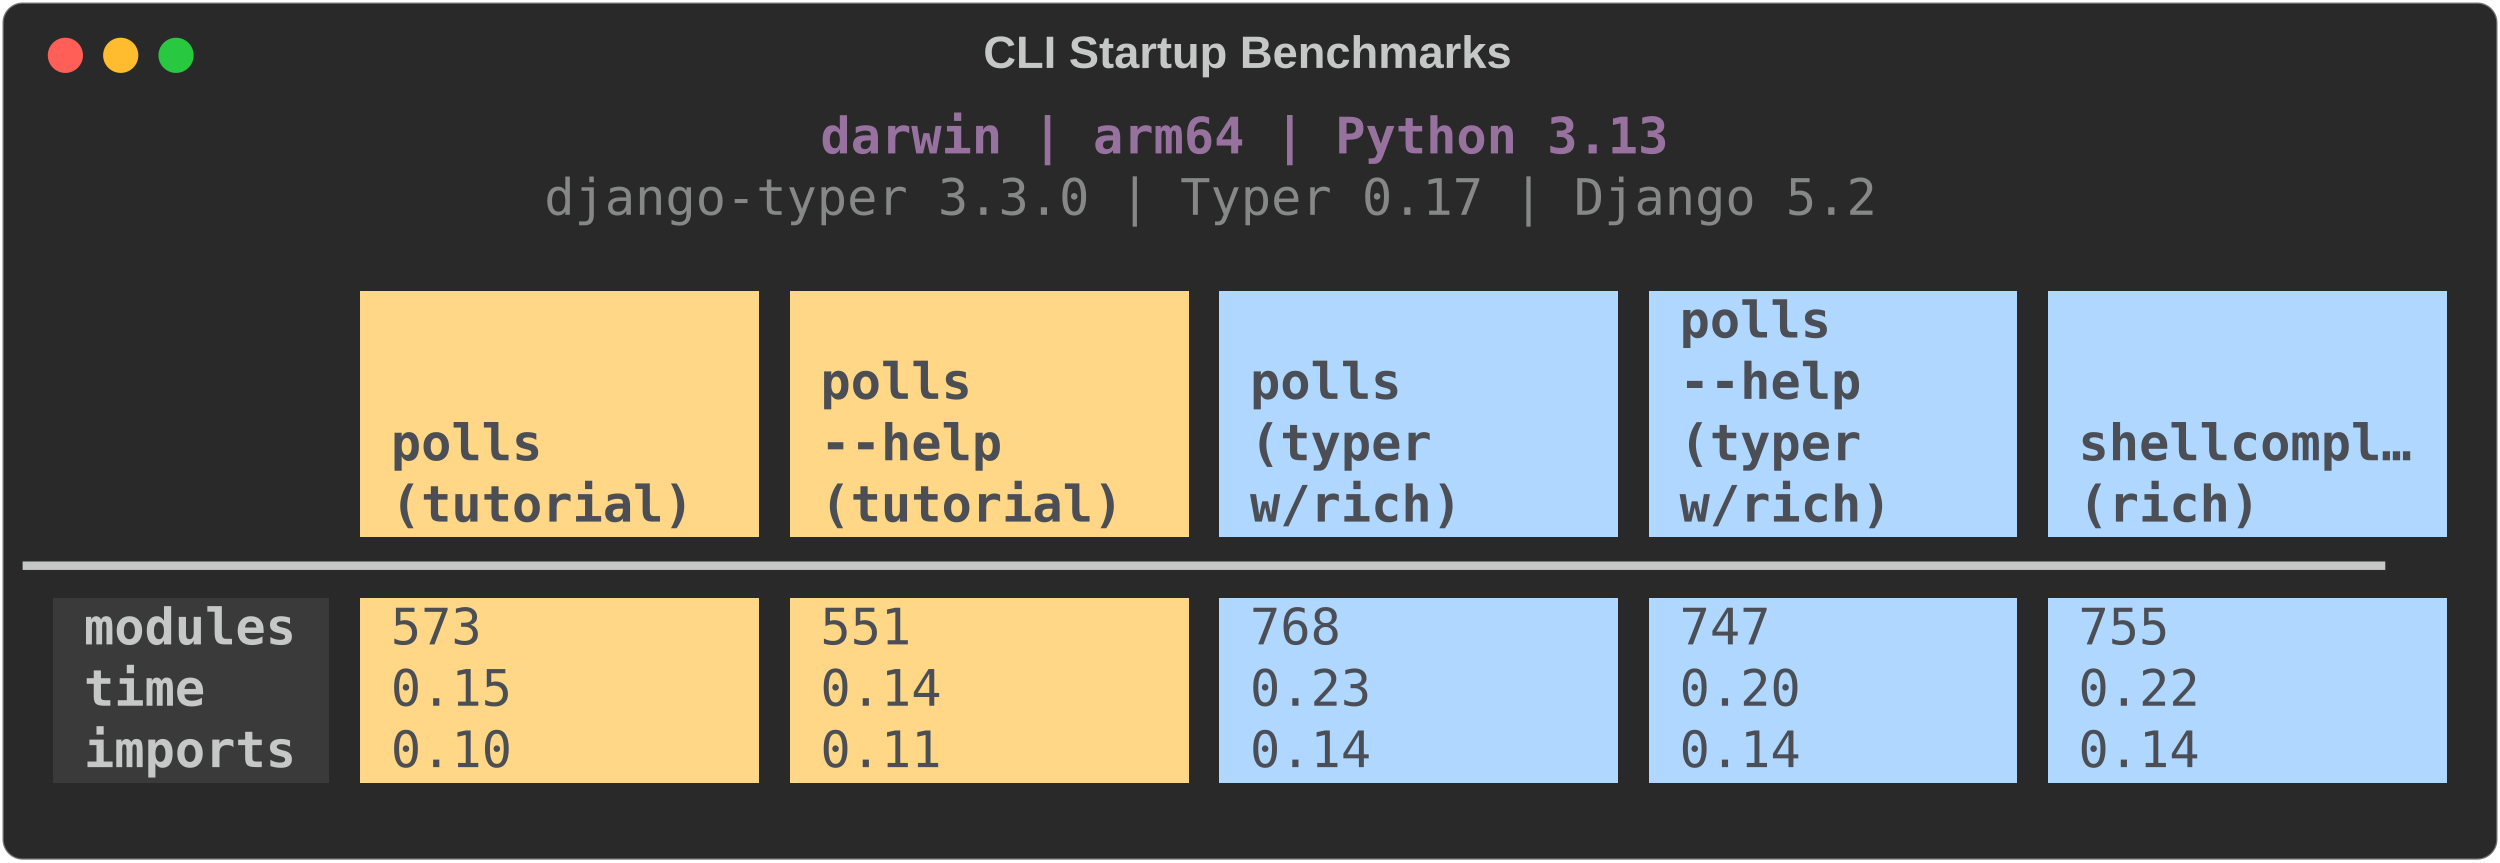
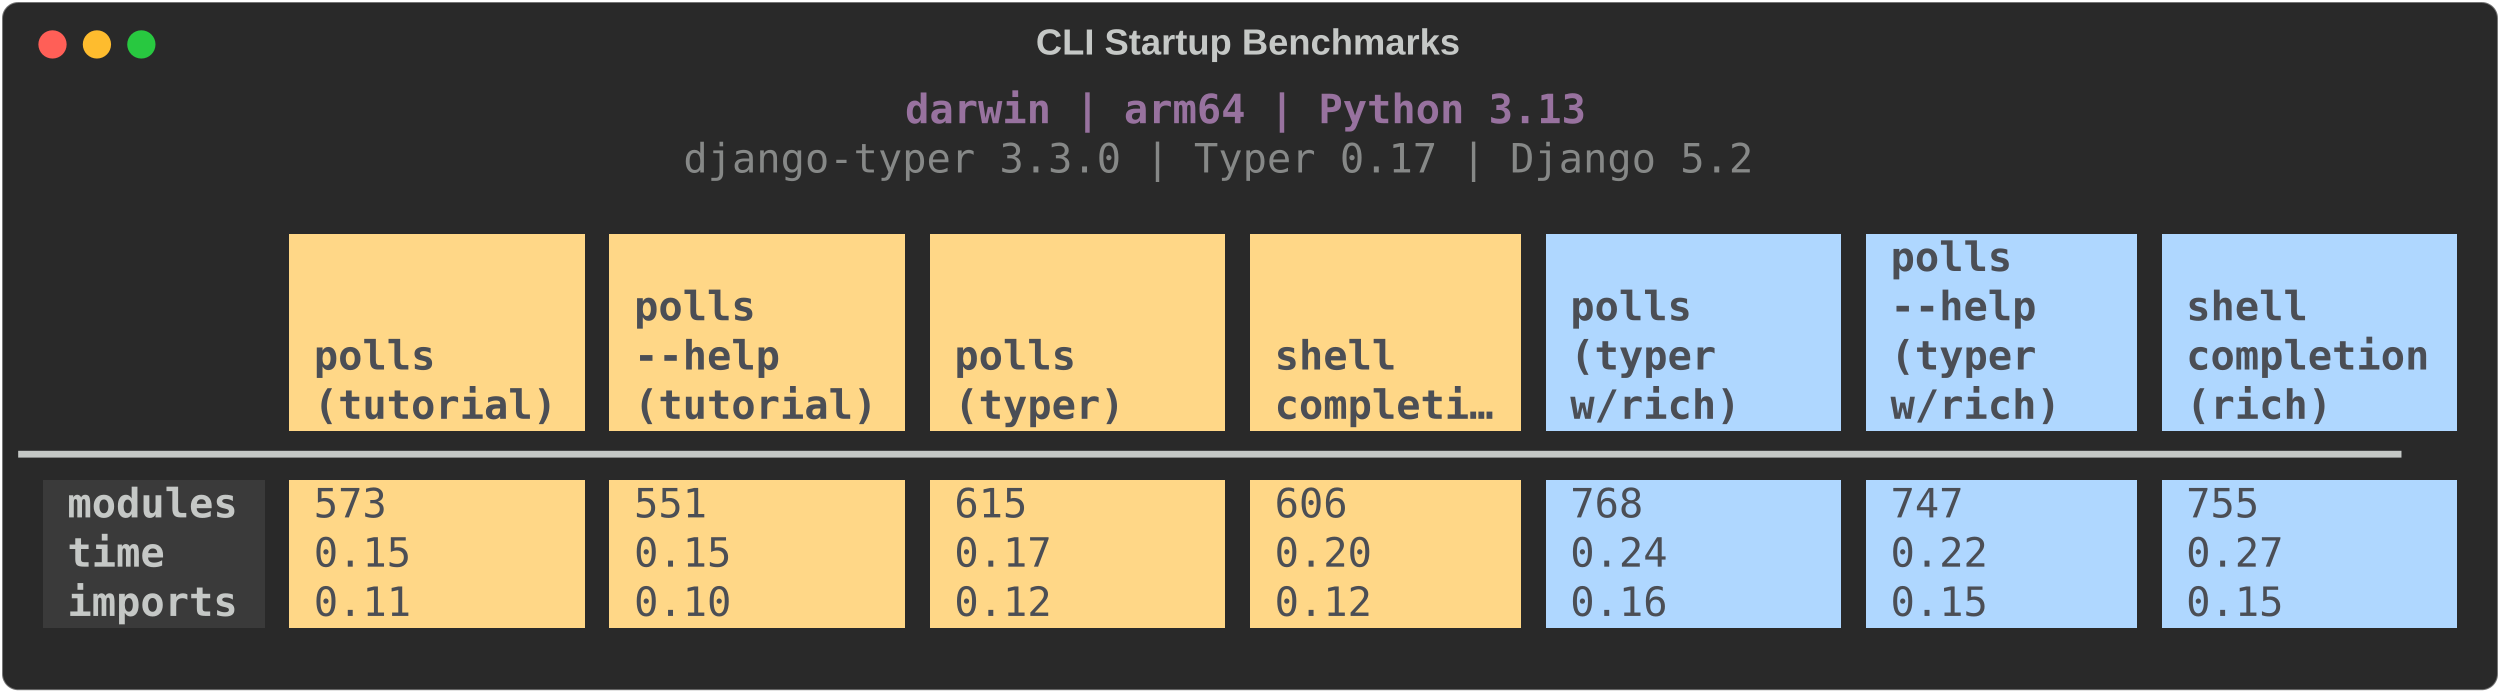
- <svg xmlns="http://www.w3.org/2000/svg" class="rich-terminal" viewBox="0 0 994 342.8">
+ <svg xmlns="http://www.w3.org/2000/svg" class="rich-terminal" viewBox="0 0 1238 342.8">
  <style>

    @font-face {
        font-family: "Fira Code";
        src: local("FiraCode-Regular"),
                url("https://cdnjs.cloudflare.com/ajax/libs/firacode/6.2.0/woff2/FiraCode-Regular.woff2") format("woff2"),
                url("https://cdnjs.cloudflare.com/ajax/libs/firacode/6.2.0/woff/FiraCode-Regular.woff") format("woff");
        font-style: normal;
        font-weight: 400;
    }
    @font-face {
        font-family: "Fira Code";
        src: local("FiraCode-Bold"),
                url("https://cdnjs.cloudflare.com/ajax/libs/firacode/6.2.0/woff2/FiraCode-Bold.woff2") format("woff2"),
                url("https://cdnjs.cloudflare.com/ajax/libs/firacode/6.2.0/woff/FiraCode-Bold.woff") format("woff");
        font-style: bold;
        font-weight: 700;
    }

-     .terminal-2237134420-matrix {
+     .terminal-930564404-matrix {
        font-family: Fira Code, monospace;
        font-size: 20px;
        line-height: 24.4px;
        font-variant-east-asian: full-width;
    }

-     .terminal-2237134420-title {
+     .terminal-930564404-title {
        font-size: 18px;
        font-weight: bold;
        font-family: arial;
    }

-     .terminal-2237134420-r1 { fill: #c5c8c6 }
- .terminal-2237134420-r2 { fill: #98729f;font-weight: bold }
- .terminal-2237134420-r3 { fill: #868887 }
- .terminal-2237134420-r4 { fill: #c5c8c6;font-weight: bold }
- .terminal-2237134420-r5 { fill: #4b4e55;font-weight: bold }
- .terminal-2237134420-r6 { fill: #4b4e55 }
+     .terminal-930564404-r1 { fill: #c5c8c6 }
+ .terminal-930564404-r2 { fill: #98729f;font-weight: bold }
+ .terminal-930564404-r3 { fill: #868887 }
+ .terminal-930564404-r4 { fill: #c5c8c6;font-weight: bold }
+ .terminal-930564404-r5 { fill: #4b4e55;font-weight: bold }
+ .terminal-930564404-r6 { fill: #4b4e55 }
    </style>
  <defs>
-     <clipPath id="terminal-2237134420-clip-terminal">
-       <rect x="0" y="0" width="975.0" height="291.8" />
-     </clipPath>
-     <clipPath id="terminal-2237134420-line-0">
-       <rect x="0" y="1.5" width="976" height="24.65" />
-     </clipPath>
-     <clipPath id="terminal-2237134420-line-1">
-       <rect x="0" y="25.9" width="976" height="24.65" />
-     </clipPath>
-     <clipPath id="terminal-2237134420-line-2">
-       <rect x="0" y="50.3" width="976" height="24.65" />
-     </clipPath>
-     <clipPath id="terminal-2237134420-line-3">
-       <rect x="0" y="74.7" width="976" height="24.65" />
-     </clipPath>
-     <clipPath id="terminal-2237134420-line-4">
-       <rect x="0" y="99.1" width="976" height="24.65" />
-     </clipPath>
-     <clipPath id="terminal-2237134420-line-5">
-       <rect x="0" y="123.5" width="976" height="24.65" />
-     </clipPath>
-     <clipPath id="terminal-2237134420-line-6">
-       <rect x="0" y="147.9" width="976" height="24.65" />
-     </clipPath>
-     <clipPath id="terminal-2237134420-line-7">
-       <rect x="0" y="172.3" width="976" height="24.65" />
-     </clipPath>
-     <clipPath id="terminal-2237134420-line-8">
-       <rect x="0" y="196.7" width="976" height="24.65" />
-     </clipPath>
-     <clipPath id="terminal-2237134420-line-9">
-       <rect x="0" y="221.1" width="976" height="24.65" />
-     </clipPath>
-     <clipPath id="terminal-2237134420-line-10">
-       <rect x="0" y="245.5" width="976" height="24.65" />
+     <clipPath id="terminal-930564404-clip-terminal">
+       <rect x="0" y="0" width="1219.0" height="291.8" />
+     </clipPath>
+     <clipPath id="terminal-930564404-line-0">
+       <rect x="0" y="1.5" width="1220" height="24.65" />
+     </clipPath>
+     <clipPath id="terminal-930564404-line-1">
+       <rect x="0" y="25.9" width="1220" height="24.65" />
+     </clipPath>
+     <clipPath id="terminal-930564404-line-2">
+       <rect x="0" y="50.3" width="1220" height="24.65" />
+     </clipPath>
+     <clipPath id="terminal-930564404-line-3">
+       <rect x="0" y="74.7" width="1220" height="24.65" />
+     </clipPath>
+     <clipPath id="terminal-930564404-line-4">
+       <rect x="0" y="99.1" width="1220" height="24.65" />
+     </clipPath>
+     <clipPath id="terminal-930564404-line-5">
+       <rect x="0" y="123.5" width="1220" height="24.65" />
+     </clipPath>
+     <clipPath id="terminal-930564404-line-6">
+       <rect x="0" y="147.9" width="1220" height="24.65" />
+     </clipPath>
+     <clipPath id="terminal-930564404-line-7">
+       <rect x="0" y="172.3" width="1220" height="24.65" />
+     </clipPath>
+     <clipPath id="terminal-930564404-line-8">
+       <rect x="0" y="196.7" width="1220" height="24.65" />
+     </clipPath>
+     <clipPath id="terminal-930564404-line-9">
+       <rect x="0" y="221.1" width="1220" height="24.65" />
+     </clipPath>
+     <clipPath id="terminal-930564404-line-10">
+       <rect x="0" y="245.5" width="1220" height="24.65" />
    </clipPath>
  </defs>
-   <rect fill="#292929" stroke="rgba(255,255,255,0.35)" stroke-width="1" x="1" y="1" width="992" height="340.8" rx="8" />
-   <text class="terminal-2237134420-title" fill="#c5c8c6" text-anchor="middle" x="496" y="27">CLI Startup Benchmarks</text>
+   <rect fill="#292929" stroke="rgba(255,255,255,0.35)" stroke-width="1" x="1" y="1" width="1236" height="340.8" rx="8" />
+   <text class="terminal-930564404-title" fill="#c5c8c6" text-anchor="middle" x="618" y="27">CLI Startup Benchmarks</text>
  <g transform="translate(26,22)">
    <circle cx="0" cy="0" r="7" fill="#ff5f57" />
    <circle cx="22" cy="0" r="7" fill="#febc2e" />
    <circle cx="44" cy="0" r="7" fill="#28c840" />
  </g>
-   <g transform="translate(9, 41)" clip-path="url(#terminal-2237134420-clip-terminal)">
-     <rect fill="#ffd787" x="134.2" y="74.7" width="158.6" height="24.65" shape-rendering="crispEdges" />
-     <rect fill="#ffd787" x="305" y="74.7" width="158.6" height="24.65" shape-rendering="crispEdges" />
-     <rect fill="#afd7ff" x="475.8" y="74.7" width="158.6" height="24.65" shape-rendering="crispEdges" />
-     <rect fill="#afd7ff" x="646.6" y="74.7" width="12.2" height="24.65" shape-rendering="crispEdges" />
-     <rect fill="#afd7ff" x="658.8" y="74.7" width="122" height="24.65" shape-rendering="crispEdges" />
-     <rect fill="#afd7ff" x="780.8" y="74.7" width="12.2" height="24.65" shape-rendering="crispEdges" />
-     <rect fill="#afd7ff" x="805.2" y="74.7" width="158.6" height="24.65" shape-rendering="crispEdges" />
-     <rect fill="#ffd787" x="134.2" y="99.1" width="158.6" height="24.65" shape-rendering="crispEdges" />
-     <rect fill="#ffd787" x="305" y="99.1" width="12.2" height="24.65" shape-rendering="crispEdges" />
-     <rect fill="#ffd787" x="317.2" y="99.1" width="134.2" height="24.65" shape-rendering="crispEdges" />
-     <rect fill="#ffd787" x="451.4" y="99.1" width="12.2" height="24.65" shape-rendering="crispEdges" />
-     <rect fill="#afd7ff" x="475.8" y="99.1" width="12.2" height="24.65" shape-rendering="crispEdges" />
-     <rect fill="#afd7ff" x="488" y="99.1" width="134.2" height="24.65" shape-rendering="crispEdges" />
-     <rect fill="#afd7ff" x="622.2" y="99.1" width="12.2" height="24.65" shape-rendering="crispEdges" />
-     <rect fill="#afd7ff" x="646.6" y="99.1" width="12.2" height="24.65" shape-rendering="crispEdges" />
-     <rect fill="#afd7ff" x="658.8" y="99.1" width="122" height="24.65" shape-rendering="crispEdges" />
-     <rect fill="#afd7ff" x="780.8" y="99.1" width="12.2" height="24.65" shape-rendering="crispEdges" />
-     <rect fill="#afd7ff" x="805.2" y="99.1" width="158.6" height="24.65" shape-rendering="crispEdges" />
+   <g transform="translate(9, 41)" clip-path="url(#terminal-930564404-clip-terminal)">
+     <rect fill="#ffd787" x="134.2" y="74.7" width="146.4" height="24.65" shape-rendering="crispEdges" />
+     <rect fill="#ffd787" x="292.8" y="74.7" width="146.4" height="24.65" shape-rendering="crispEdges" />
+     <rect fill="#ffd787" x="451.4" y="74.7" width="146.4" height="24.65" shape-rendering="crispEdges" />
+     <rect fill="#ffd787" x="610" y="74.7" width="134.2" height="24.65" shape-rendering="crispEdges" />
+     <rect fill="#afd7ff" x="756.4" y="74.7" width="146.4" height="24.65" shape-rendering="crispEdges" />
+     <rect fill="#afd7ff" x="915" y="74.7" width="12.2" height="24.65" shape-rendering="crispEdges" />
+     <rect fill="#afd7ff" x="927.2" y="74.7" width="109.8" height="24.65" shape-rendering="crispEdges" />
+     <rect fill="#afd7ff" x="1037" y="74.7" width="12.2" height="24.65" shape-rendering="crispEdges" />
+     <rect fill="#afd7ff" x="1061.4" y="74.7" width="146.4" height="24.65" shape-rendering="crispEdges" />
+     <rect fill="#ffd787" x="134.2" y="99.1" width="146.4" height="24.65" shape-rendering="crispEdges" />
+     <rect fill="#ffd787" x="292.8" y="99.1" width="12.2" height="24.65" shape-rendering="crispEdges" />
+     <rect fill="#ffd787" x="305" y="99.1" width="122" height="24.65" shape-rendering="crispEdges" />
+     <rect fill="#ffd787" x="427" y="99.1" width="12.2" height="24.65" shape-rendering="crispEdges" />
+     <rect fill="#ffd787" x="451.4" y="99.1" width="146.4" height="24.65" shape-rendering="crispEdges" />
+     <rect fill="#ffd787" x="610" y="99.1" width="134.2" height="24.65" shape-rendering="crispEdges" />
+     <rect fill="#afd7ff" x="756.4" y="99.1" width="12.2" height="24.65" shape-rendering="crispEdges" />
+     <rect fill="#afd7ff" x="768.6" y="99.1" width="122" height="24.65" shape-rendering="crispEdges" />
+     <rect fill="#afd7ff" x="890.6" y="99.1" width="12.2" height="24.65" shape-rendering="crispEdges" />
+     <rect fill="#afd7ff" x="915" y="99.1" width="12.2" height="24.65" shape-rendering="crispEdges" />
+     <rect fill="#afd7ff" x="927.2" y="99.1" width="109.8" height="24.65" shape-rendering="crispEdges" />
+     <rect fill="#afd7ff" x="1037" y="99.1" width="12.2" height="24.65" shape-rendering="crispEdges" />
+     <rect fill="#afd7ff" x="1061.4" y="99.1" width="12.2" height="24.65" shape-rendering="crispEdges" />
+     <rect fill="#afd7ff" x="1073.6" y="99.1" width="122" height="24.65" shape-rendering="crispEdges" />
+     <rect fill="#afd7ff" x="1195.6" y="99.1" width="12.2" height="24.65" shape-rendering="crispEdges" />
    <rect fill="#ffd787" x="134.2" y="123.5" width="12.2" height="24.65" shape-rendering="crispEdges" />
-     <rect fill="#ffd787" x="146.4" y="123.5" width="134.2" height="24.65" shape-rendering="crispEdges" />
-     <rect fill="#ffd787" x="280.6" y="123.5" width="12.2" height="24.65" shape-rendering="crispEdges" />
-     <rect fill="#ffd787" x="305" y="123.5" width="12.2" height="24.65" shape-rendering="crispEdges" />
-     <rect fill="#ffd787" x="317.2" y="123.5" width="134.2" height="24.65" shape-rendering="crispEdges" />
+     <rect fill="#ffd787" x="146.4" y="123.5" width="122" height="24.65" shape-rendering="crispEdges" />
+     <rect fill="#ffd787" x="268.4" y="123.5" width="12.2" height="24.65" shape-rendering="crispEdges" />
+     <rect fill="#ffd787" x="292.8" y="123.5" width="12.2" height="24.65" shape-rendering="crispEdges" />
+     <rect fill="#ffd787" x="305" y="123.5" width="122" height="24.65" shape-rendering="crispEdges" />
+     <rect fill="#ffd787" x="427" y="123.5" width="12.2" height="24.65" shape-rendering="crispEdges" />
    <rect fill="#ffd787" x="451.4" y="123.5" width="12.2" height="24.65" shape-rendering="crispEdges" />
-     <rect fill="#afd7ff" x="475.8" y="123.5" width="12.2" height="24.65" shape-rendering="crispEdges" />
-     <rect fill="#afd7ff" x="488" y="123.5" width="134.2" height="24.65" shape-rendering="crispEdges" />
-     <rect fill="#afd7ff" x="622.2" y="123.5" width="12.2" height="24.65" shape-rendering="crispEdges" />
-     <rect fill="#afd7ff" x="646.6" y="123.5" width="12.2" height="24.65" shape-rendering="crispEdges" />
-     <rect fill="#afd7ff" x="658.8" y="123.5" width="122" height="24.65" shape-rendering="crispEdges" />
-     <rect fill="#afd7ff" x="780.8" y="123.5" width="12.2" height="24.65" shape-rendering="crispEdges" />
-     <rect fill="#afd7ff" x="805.2" y="123.5" width="12.2" height="24.65" shape-rendering="crispEdges" />
-     <rect fill="#afd7ff" x="817.4" y="123.5" width="134.2" height="24.65" shape-rendering="crispEdges" />
-     <rect fill="#afd7ff" x="951.6" y="123.5" width="12.2" height="24.65" shape-rendering="crispEdges" />
+     <rect fill="#ffd787" x="463.6" y="123.5" width="122" height="24.65" shape-rendering="crispEdges" />
+     <rect fill="#ffd787" x="585.6" y="123.5" width="12.2" height="24.65" shape-rendering="crispEdges" />
+     <rect fill="#ffd787" x="610" y="123.5" width="12.2" height="24.65" shape-rendering="crispEdges" />
+     <rect fill="#ffd787" x="622.2" y="123.5" width="109.8" height="24.65" shape-rendering="crispEdges" />
+     <rect fill="#ffd787" x="732" y="123.5" width="12.2" height="24.65" shape-rendering="crispEdges" />
+     <rect fill="#afd7ff" x="756.4" y="123.5" width="12.2" height="24.65" shape-rendering="crispEdges" />
+     <rect fill="#afd7ff" x="768.6" y="123.5" width="122" height="24.65" shape-rendering="crispEdges" />
+     <rect fill="#afd7ff" x="890.6" y="123.5" width="12.2" height="24.65" shape-rendering="crispEdges" />
+     <rect fill="#afd7ff" x="915" y="123.5" width="12.2" height="24.65" shape-rendering="crispEdges" />
+     <rect fill="#afd7ff" x="927.2" y="123.5" width="109.8" height="24.65" shape-rendering="crispEdges" />
+     <rect fill="#afd7ff" x="1037" y="123.5" width="12.2" height="24.65" shape-rendering="crispEdges" />
+     <rect fill="#afd7ff" x="1061.4" y="123.5" width="12.2" height="24.65" shape-rendering="crispEdges" />
+     <rect fill="#afd7ff" x="1073.6" y="123.5" width="122" height="24.65" shape-rendering="crispEdges" />
+     <rect fill="#afd7ff" x="1195.6" y="123.5" width="12.2" height="24.65" shape-rendering="crispEdges" />
    <rect fill="#ffd787" x="134.2" y="147.9" width="12.2" height="24.65" shape-rendering="crispEdges" />
-     <rect fill="#ffd787" x="146.4" y="147.9" width="134.2" height="24.65" shape-rendering="crispEdges" />
-     <rect fill="#ffd787" x="280.6" y="147.9" width="12.2" height="24.65" shape-rendering="crispEdges" />
-     <rect fill="#ffd787" x="305" y="147.9" width="12.2" height="24.65" shape-rendering="crispEdges" />
-     <rect fill="#ffd787" x="317.2" y="147.9" width="134.2" height="24.65" shape-rendering="crispEdges" />
+     <rect fill="#ffd787" x="146.4" y="147.9" width="122" height="24.65" shape-rendering="crispEdges" />
+     <rect fill="#ffd787" x="268.4" y="147.9" width="12.2" height="24.65" shape-rendering="crispEdges" />
+     <rect fill="#ffd787" x="292.8" y="147.9" width="12.2" height="24.65" shape-rendering="crispEdges" />
+     <rect fill="#ffd787" x="305" y="147.9" width="122" height="24.65" shape-rendering="crispEdges" />
+     <rect fill="#ffd787" x="427" y="147.9" width="12.2" height="24.65" shape-rendering="crispEdges" />
    <rect fill="#ffd787" x="451.4" y="147.9" width="12.2" height="24.65" shape-rendering="crispEdges" />
-     <rect fill="#afd7ff" x="475.8" y="147.9" width="12.2" height="24.65" shape-rendering="crispEdges" />
-     <rect fill="#afd7ff" x="488" y="147.9" width="134.2" height="24.65" shape-rendering="crispEdges" />
-     <rect fill="#afd7ff" x="622.2" y="147.9" width="12.2" height="24.65" shape-rendering="crispEdges" />
-     <rect fill="#afd7ff" x="646.6" y="147.9" width="12.2" height="24.65" shape-rendering="crispEdges" />
-     <rect fill="#afd7ff" x="658.8" y="147.9" width="122" height="24.65" shape-rendering="crispEdges" />
-     <rect fill="#afd7ff" x="780.8" y="147.9" width="12.2" height="24.65" shape-rendering="crispEdges" />
-     <rect fill="#afd7ff" x="805.2" y="147.9" width="12.2" height="24.65" shape-rendering="crispEdges" />
-     <rect fill="#afd7ff" x="817.4" y="147.9" width="134.2" height="24.65" shape-rendering="crispEdges" />
-     <rect fill="#afd7ff" x="951.6" y="147.9" width="12.2" height="24.65" shape-rendering="crispEdges" />
+     <rect fill="#ffd787" x="463.6" y="147.9" width="122" height="24.65" shape-rendering="crispEdges" />
+     <rect fill="#ffd787" x="585.6" y="147.9" width="12.2" height="24.65" shape-rendering="crispEdges" />
+     <rect fill="#ffd787" x="610" y="147.9" width="12.2" height="24.65" shape-rendering="crispEdges" />
+     <rect fill="#ffd787" x="622.2" y="147.9" width="109.8" height="24.65" shape-rendering="crispEdges" />
+     <rect fill="#ffd787" x="732" y="147.9" width="12.2" height="24.65" shape-rendering="crispEdges" />
+     <rect fill="#afd7ff" x="756.4" y="147.9" width="12.2" height="24.65" shape-rendering="crispEdges" />
+     <rect fill="#afd7ff" x="768.6" y="147.9" width="122" height="24.65" shape-rendering="crispEdges" />
+     <rect fill="#afd7ff" x="890.6" y="147.9" width="12.2" height="24.65" shape-rendering="crispEdges" />
+     <rect fill="#afd7ff" x="915" y="147.9" width="12.2" height="24.65" shape-rendering="crispEdges" />
+     <rect fill="#afd7ff" x="927.2" y="147.9" width="109.8" height="24.65" shape-rendering="crispEdges" />
+     <rect fill="#afd7ff" x="1037" y="147.9" width="12.2" height="24.65" shape-rendering="crispEdges" />
+     <rect fill="#afd7ff" x="1061.4" y="147.9" width="12.2" height="24.65" shape-rendering="crispEdges" />
+     <rect fill="#afd7ff" x="1073.6" y="147.9" width="122" height="24.65" shape-rendering="crispEdges" />
+     <rect fill="#afd7ff" x="1195.6" y="147.9" width="12.2" height="24.65" shape-rendering="crispEdges" />
    <rect fill="#3a3a3a" x="12.2" y="196.7" width="12.2" height="24.65" shape-rendering="crispEdges" />
    <rect fill="#3a3a3a" x="24.4" y="196.7" width="85.4" height="24.65" shape-rendering="crispEdges" />
    <rect fill="#3a3a3a" x="109.8" y="196.7" width="12.2" height="24.65" shape-rendering="crispEdges" />
    <rect fill="#ffd787" x="134.2" y="196.7" width="12.2" height="24.65" shape-rendering="crispEdges" />
-     <rect fill="#ffd787" x="146.4" y="196.7" width="134.2" height="24.65" shape-rendering="crispEdges" />
-     <rect fill="#ffd787" x="280.6" y="196.7" width="12.2" height="24.65" shape-rendering="crispEdges" />
-     <rect fill="#ffd787" x="305" y="196.7" width="12.2" height="24.65" shape-rendering="crispEdges" />
-     <rect fill="#ffd787" x="317.2" y="196.7" width="134.2" height="24.65" shape-rendering="crispEdges" />
+     <rect fill="#ffd787" x="146.4" y="196.7" width="122" height="24.65" shape-rendering="crispEdges" />
+     <rect fill="#ffd787" x="268.4" y="196.7" width="12.2" height="24.65" shape-rendering="crispEdges" />
+     <rect fill="#ffd787" x="292.8" y="196.7" width="12.2" height="24.65" shape-rendering="crispEdges" />
+     <rect fill="#ffd787" x="305" y="196.7" width="122" height="24.65" shape-rendering="crispEdges" />
+     <rect fill="#ffd787" x="427" y="196.7" width="12.2" height="24.65" shape-rendering="crispEdges" />
    <rect fill="#ffd787" x="451.4" y="196.7" width="12.2" height="24.65" shape-rendering="crispEdges" />
-     <rect fill="#afd7ff" x="475.8" y="196.7" width="12.2" height="24.65" shape-rendering="crispEdges" />
-     <rect fill="#afd7ff" x="488" y="196.7" width="134.2" height="24.65" shape-rendering="crispEdges" />
-     <rect fill="#afd7ff" x="622.2" y="196.7" width="12.2" height="24.65" shape-rendering="crispEdges" />
-     <rect fill="#afd7ff" x="646.6" y="196.7" width="12.2" height="24.65" shape-rendering="crispEdges" />
-     <rect fill="#afd7ff" x="658.8" y="196.7" width="122" height="24.65" shape-rendering="crispEdges" />
-     <rect fill="#afd7ff" x="780.8" y="196.7" width="12.2" height="24.65" shape-rendering="crispEdges" />
-     <rect fill="#afd7ff" x="805.2" y="196.7" width="12.2" height="24.65" shape-rendering="crispEdges" />
-     <rect fill="#afd7ff" x="817.4" y="196.7" width="134.2" height="24.65" shape-rendering="crispEdges" />
-     <rect fill="#afd7ff" x="951.6" y="196.7" width="12.2" height="24.65" shape-rendering="crispEdges" />
+     <rect fill="#ffd787" x="463.6" y="196.7" width="122" height="24.65" shape-rendering="crispEdges" />
+     <rect fill="#ffd787" x="585.6" y="196.7" width="12.2" height="24.65" shape-rendering="crispEdges" />
+     <rect fill="#ffd787" x="610" y="196.7" width="12.2" height="24.65" shape-rendering="crispEdges" />
+     <rect fill="#ffd787" x="622.2" y="196.7" width="109.8" height="24.65" shape-rendering="crispEdges" />
+     <rect fill="#ffd787" x="732" y="196.7" width="12.2" height="24.65" shape-rendering="crispEdges" />
+     <rect fill="#afd7ff" x="756.4" y="196.7" width="12.2" height="24.65" shape-rendering="crispEdges" />
+     <rect fill="#afd7ff" x="768.6" y="196.7" width="122" height="24.65" shape-rendering="crispEdges" />
+     <rect fill="#afd7ff" x="890.6" y="196.7" width="12.2" height="24.65" shape-rendering="crispEdges" />
+     <rect fill="#afd7ff" x="915" y="196.7" width="12.2" height="24.65" shape-rendering="crispEdges" />
+     <rect fill="#afd7ff" x="927.2" y="196.7" width="109.8" height="24.65" shape-rendering="crispEdges" />
+     <rect fill="#afd7ff" x="1037" y="196.7" width="12.2" height="24.65" shape-rendering="crispEdges" />
+     <rect fill="#afd7ff" x="1061.4" y="196.7" width="12.2" height="24.65" shape-rendering="crispEdges" />
+     <rect fill="#afd7ff" x="1073.6" y="196.7" width="122" height="24.65" shape-rendering="crispEdges" />
+     <rect fill="#afd7ff" x="1195.6" y="196.7" width="12.2" height="24.65" shape-rendering="crispEdges" />
    <rect fill="#3a3a3a" x="12.2" y="221.1" width="12.2" height="24.65" shape-rendering="crispEdges" />
    <rect fill="#3a3a3a" x="24.4" y="221.1" width="85.4" height="24.65" shape-rendering="crispEdges" />
    <rect fill="#3a3a3a" x="109.8" y="221.1" width="12.2" height="24.65" shape-rendering="crispEdges" />
    <rect fill="#ffd787" x="134.2" y="221.1" width="12.2" height="24.65" shape-rendering="crispEdges" />
-     <rect fill="#ffd787" x="146.4" y="221.1" width="134.2" height="24.65" shape-rendering="crispEdges" />
-     <rect fill="#ffd787" x="280.6" y="221.1" width="12.2" height="24.65" shape-rendering="crispEdges" />
-     <rect fill="#ffd787" x="305" y="221.1" width="12.2" height="24.65" shape-rendering="crispEdges" />
-     <rect fill="#ffd787" x="317.2" y="221.1" width="134.2" height="24.65" shape-rendering="crispEdges" />
+     <rect fill="#ffd787" x="146.4" y="221.1" width="122" height="24.65" shape-rendering="crispEdges" />
+     <rect fill="#ffd787" x="268.4" y="221.1" width="12.2" height="24.65" shape-rendering="crispEdges" />
+     <rect fill="#ffd787" x="292.8" y="221.1" width="12.2" height="24.65" shape-rendering="crispEdges" />
+     <rect fill="#ffd787" x="305" y="221.1" width="122" height="24.65" shape-rendering="crispEdges" />
+     <rect fill="#ffd787" x="427" y="221.1" width="12.2" height="24.65" shape-rendering="crispEdges" />
    <rect fill="#ffd787" x="451.4" y="221.1" width="12.2" height="24.65" shape-rendering="crispEdges" />
-     <rect fill="#afd7ff" x="475.8" y="221.1" width="12.2" height="24.65" shape-rendering="crispEdges" />
-     <rect fill="#afd7ff" x="488" y="221.1" width="134.2" height="24.65" shape-rendering="crispEdges" />
-     <rect fill="#afd7ff" x="622.2" y="221.1" width="12.2" height="24.65" shape-rendering="crispEdges" />
-     <rect fill="#afd7ff" x="646.6" y="221.1" width="12.2" height="24.65" shape-rendering="crispEdges" />
-     <rect fill="#afd7ff" x="658.8" y="221.1" width="122" height="24.65" shape-rendering="crispEdges" />
-     <rect fill="#afd7ff" x="780.8" y="221.1" width="12.2" height="24.65" shape-rendering="crispEdges" />
-     <rect fill="#afd7ff" x="805.2" y="221.1" width="12.2" height="24.65" shape-rendering="crispEdges" />
-     <rect fill="#afd7ff" x="817.4" y="221.1" width="134.2" height="24.65" shape-rendering="crispEdges" />
-     <rect fill="#afd7ff" x="951.6" y="221.1" width="12.2" height="24.65" shape-rendering="crispEdges" />
+     <rect fill="#ffd787" x="463.6" y="221.1" width="122" height="24.65" shape-rendering="crispEdges" />
+     <rect fill="#ffd787" x="585.6" y="221.1" width="12.2" height="24.65" shape-rendering="crispEdges" />
+     <rect fill="#ffd787" x="610" y="221.1" width="12.2" height="24.65" shape-rendering="crispEdges" />
+     <rect fill="#ffd787" x="622.2" y="221.1" width="109.8" height="24.65" shape-rendering="crispEdges" />
+     <rect fill="#ffd787" x="732" y="221.1" width="12.2" height="24.65" shape-rendering="crispEdges" />
+     <rect fill="#afd7ff" x="756.4" y="221.1" width="12.2" height="24.65" shape-rendering="crispEdges" />
+     <rect fill="#afd7ff" x="768.6" y="221.1" width="122" height="24.65" shape-rendering="crispEdges" />
+     <rect fill="#afd7ff" x="890.6" y="221.1" width="12.2" height="24.65" shape-rendering="crispEdges" />
+     <rect fill="#afd7ff" x="915" y="221.1" width="12.2" height="24.65" shape-rendering="crispEdges" />
+     <rect fill="#afd7ff" x="927.2" y="221.1" width="109.8" height="24.65" shape-rendering="crispEdges" />
+     <rect fill="#afd7ff" x="1037" y="221.1" width="12.2" height="24.65" shape-rendering="crispEdges" />
+     <rect fill="#afd7ff" x="1061.4" y="221.1" width="12.2" height="24.65" shape-rendering="crispEdges" />
+     <rect fill="#afd7ff" x="1073.6" y="221.1" width="122" height="24.65" shape-rendering="crispEdges" />
+     <rect fill="#afd7ff" x="1195.6" y="221.1" width="12.2" height="24.65" shape-rendering="crispEdges" />
    <rect fill="#3a3a3a" x="12.2" y="245.5" width="12.2" height="24.65" shape-rendering="crispEdges" />
    <rect fill="#3a3a3a" x="24.4" y="245.5" width="85.4" height="24.65" shape-rendering="crispEdges" />
    <rect fill="#3a3a3a" x="109.8" y="245.5" width="12.2" height="24.65" shape-rendering="crispEdges" />
    <rect fill="#ffd787" x="134.2" y="245.5" width="12.2" height="24.65" shape-rendering="crispEdges" />
-     <rect fill="#ffd787" x="146.4" y="245.5" width="134.2" height="24.65" shape-rendering="crispEdges" />
-     <rect fill="#ffd787" x="280.6" y="245.5" width="12.2" height="24.65" shape-rendering="crispEdges" />
-     <rect fill="#ffd787" x="305" y="245.5" width="12.2" height="24.65" shape-rendering="crispEdges" />
-     <rect fill="#ffd787" x="317.2" y="245.5" width="134.2" height="24.65" shape-rendering="crispEdges" />
+     <rect fill="#ffd787" x="146.4" y="245.5" width="122" height="24.65" shape-rendering="crispEdges" />
+     <rect fill="#ffd787" x="268.4" y="245.5" width="12.2" height="24.65" shape-rendering="crispEdges" />
+     <rect fill="#ffd787" x="292.8" y="245.5" width="12.2" height="24.65" shape-rendering="crispEdges" />
+     <rect fill="#ffd787" x="305" y="245.5" width="122" height="24.65" shape-rendering="crispEdges" />
+     <rect fill="#ffd787" x="427" y="245.5" width="12.2" height="24.65" shape-rendering="crispEdges" />
    <rect fill="#ffd787" x="451.4" y="245.5" width="12.2" height="24.65" shape-rendering="crispEdges" />
-     <rect fill="#afd7ff" x="475.8" y="245.5" width="12.2" height="24.65" shape-rendering="crispEdges" />
-     <rect fill="#afd7ff" x="488" y="245.5" width="134.2" height="24.65" shape-rendering="crispEdges" />
-     <rect fill="#afd7ff" x="622.2" y="245.5" width="12.2" height="24.65" shape-rendering="crispEdges" />
-     <rect fill="#afd7ff" x="646.6" y="245.5" width="12.2" height="24.65" shape-rendering="crispEdges" />
-     <rect fill="#afd7ff" x="658.8" y="245.5" width="122" height="24.65" shape-rendering="crispEdges" />
-     <rect fill="#afd7ff" x="780.8" y="245.5" width="12.2" height="24.65" shape-rendering="crispEdges" />
-     <rect fill="#afd7ff" x="805.2" y="245.5" width="12.2" height="24.65" shape-rendering="crispEdges" />
-     <rect fill="#afd7ff" x="817.4" y="245.5" width="134.2" height="24.65" shape-rendering="crispEdges" />
-     <rect fill="#afd7ff" x="951.6" y="245.5" width="12.2" height="24.65" shape-rendering="crispEdges" />
-     <g class="terminal-2237134420-matrix">
-       <text class="terminal-2237134420-r2" x="317.2" y="20" textLength="341.6" clip-path="url(#terminal-2237134420-line-0)">darwin | arm64 | Python 3.13</text>
-       <text class="terminal-2237134420-r1" x="976" y="20" textLength="12.2" clip-path="url(#terminal-2237134420-line-0)">
- </text>
-       <text class="terminal-2237134420-r3" x="207.4" y="44.4" textLength="536.8" clip-path="url(#terminal-2237134420-line-1)">django-typer 3.3.0 | Typer 0.17 | Django 5.2</text>
-       <text class="terminal-2237134420-r1" x="976" y="44.4" textLength="12.2" clip-path="url(#terminal-2237134420-line-1)">
- </text>
-       <text class="terminal-2237134420-r1" x="976" y="68.8" textLength="12.2" clip-path="url(#terminal-2237134420-line-2)">
- </text>
-       <text class="terminal-2237134420-r5" x="658.8" y="93.2" textLength="122" clip-path="url(#terminal-2237134420-line-3)">  polls   </text>
-       <text class="terminal-2237134420-r1" x="976" y="93.2" textLength="12.2" clip-path="url(#terminal-2237134420-line-3)">
- </text>
-       <text class="terminal-2237134420-r5" x="317.2" y="117.6" textLength="134.2" clip-path="url(#terminal-2237134420-line-4)">   polls   </text>
-       <text class="terminal-2237134420-r5" x="488" y="117.6" textLength="134.2" clip-path="url(#terminal-2237134420-line-4)">   polls   </text>
-       <text class="terminal-2237134420-r5" x="658.8" y="117.6" textLength="122" clip-path="url(#terminal-2237134420-line-4)">  --help  </text>
-       <text class="terminal-2237134420-r1" x="976" y="117.6" textLength="12.2" clip-path="url(#terminal-2237134420-line-4)">
- </text>
-       <text class="terminal-2237134420-r5" x="146.4" y="142" textLength="134.2" clip-path="url(#terminal-2237134420-line-5)">   polls   </text>
-       <text class="terminal-2237134420-r5" x="317.2" y="142" textLength="134.2" clip-path="url(#terminal-2237134420-line-5)">  --help   </text>
-       <text class="terminal-2237134420-r5" x="488" y="142" textLength="134.2" clip-path="url(#terminal-2237134420-line-5)">  (typer   </text>
-       <text class="terminal-2237134420-r5" x="658.8" y="142" textLength="122" clip-path="url(#terminal-2237134420-line-5)">  (typer  </text>
-       <text class="terminal-2237134420-r5" x="817.4" y="142" textLength="134.2" clip-path="url(#terminal-2237134420-line-5)">shellcompl…</text>
-       <text class="terminal-2237134420-r1" x="976" y="142" textLength="12.2" clip-path="url(#terminal-2237134420-line-5)">
- </text>
-       <text class="terminal-2237134420-r5" x="146.4" y="166.4" textLength="134.2" clip-path="url(#terminal-2237134420-line-6)">(tutorial) </text>
-       <text class="terminal-2237134420-r5" x="317.2" y="166.4" textLength="134.2" clip-path="url(#terminal-2237134420-line-6)">(tutorial) </text>
-       <text class="terminal-2237134420-r5" x="488" y="166.4" textLength="134.2" clip-path="url(#terminal-2237134420-line-6)">  w/rich)  </text>
-       <text class="terminal-2237134420-r5" x="658.8" y="166.4" textLength="122" clip-path="url(#terminal-2237134420-line-6)"> w/rich)  </text>
-       <text class="terminal-2237134420-r5" x="817.4" y="166.4" textLength="134.2" clip-path="url(#terminal-2237134420-line-6)">  (rich)   </text>
-       <text class="terminal-2237134420-r1" x="976" y="166.4" textLength="12.2" clip-path="url(#terminal-2237134420-line-6)">
- </text>
-       <text class="terminal-2237134420-r1" x="0" y="190.8" textLength="976" clip-path="url(#terminal-2237134420-line-7)"> ━━━━━━━━━━━━━━━━━━━━━━━━━━━━━━━━━━━━━━━━━━━━━━━━━━━━━━━━━━━━━━━━━━━━━━━━━━━━━━ </text>
-       <text class="terminal-2237134420-r1" x="976" y="190.8" textLength="12.2" clip-path="url(#terminal-2237134420-line-7)">
- </text>
-       <text class="terminal-2237134420-r4" x="24.4" y="215.2" textLength="85.4" clip-path="url(#terminal-2237134420-line-8)">modules</text>
-       <text class="terminal-2237134420-r6" x="146.4" y="215.2" textLength="134.2" clip-path="url(#terminal-2237134420-line-8)">    573    </text>
-       <text class="terminal-2237134420-r6" x="317.2" y="215.2" textLength="134.2" clip-path="url(#terminal-2237134420-line-8)">    551    </text>
-       <text class="terminal-2237134420-r6" x="488" y="215.2" textLength="134.2" clip-path="url(#terminal-2237134420-line-8)">    768    </text>
-       <text class="terminal-2237134420-r6" x="658.8" y="215.2" textLength="122" clip-path="url(#terminal-2237134420-line-8)">   747    </text>
-       <text class="terminal-2237134420-r6" x="817.4" y="215.2" textLength="134.2" clip-path="url(#terminal-2237134420-line-8)">    755    </text>
-       <text class="terminal-2237134420-r1" x="976" y="215.2" textLength="12.2" clip-path="url(#terminal-2237134420-line-8)">
- </text>
-       <text class="terminal-2237134420-r4" x="24.4" y="239.6" textLength="85.4" clip-path="url(#terminal-2237134420-line-9)">time   </text>
-       <text class="terminal-2237134420-r6" x="146.4" y="239.6" textLength="134.2" clip-path="url(#terminal-2237134420-line-9)">   0.15    </text>
-       <text class="terminal-2237134420-r6" x="317.2" y="239.6" textLength="134.2" clip-path="url(#terminal-2237134420-line-9)">   0.14    </text>
-       <text class="terminal-2237134420-r6" x="488" y="239.6" textLength="134.2" clip-path="url(#terminal-2237134420-line-9)">   0.23    </text>
-       <text class="terminal-2237134420-r6" x="658.8" y="239.6" textLength="122" clip-path="url(#terminal-2237134420-line-9)">   0.20   </text>
-       <text class="terminal-2237134420-r6" x="817.4" y="239.6" textLength="134.2" clip-path="url(#terminal-2237134420-line-9)">   0.22    </text>
-       <text class="terminal-2237134420-r1" x="976" y="239.6" textLength="12.2" clip-path="url(#terminal-2237134420-line-9)">
- </text>
-       <text class="terminal-2237134420-r4" x="24.4" y="264" textLength="85.4" clip-path="url(#terminal-2237134420-line-10)">imports</text>
-       <text class="terminal-2237134420-r6" x="146.4" y="264" textLength="134.2" clip-path="url(#terminal-2237134420-line-10)">   0.10    </text>
-       <text class="terminal-2237134420-r6" x="317.2" y="264" textLength="134.2" clip-path="url(#terminal-2237134420-line-10)">   0.11    </text>
-       <text class="terminal-2237134420-r6" x="488" y="264" textLength="134.2" clip-path="url(#terminal-2237134420-line-10)">   0.14    </text>
-       <text class="terminal-2237134420-r6" x="658.8" y="264" textLength="122" clip-path="url(#terminal-2237134420-line-10)">   0.14   </text>
-       <text class="terminal-2237134420-r6" x="817.4" y="264" textLength="134.2" clip-path="url(#terminal-2237134420-line-10)">   0.14    </text>
-       <text class="terminal-2237134420-r1" x="976" y="264" textLength="12.2" clip-path="url(#terminal-2237134420-line-10)">
- </text>
-       <text class="terminal-2237134420-r1" x="976" y="288.4" textLength="12.2" clip-path="url(#terminal-2237134420-line-11)">
+     <rect fill="#ffd787" x="463.6" y="245.5" width="122" height="24.65" shape-rendering="crispEdges" />
+     <rect fill="#ffd787" x="585.6" y="245.5" width="12.2" height="24.65" shape-rendering="crispEdges" />
+     <rect fill="#ffd787" x="610" y="245.5" width="12.2" height="24.65" shape-rendering="crispEdges" />
+     <rect fill="#ffd787" x="622.2" y="245.5" width="109.8" height="24.65" shape-rendering="crispEdges" />
+     <rect fill="#ffd787" x="732" y="245.5" width="12.2" height="24.65" shape-rendering="crispEdges" />
+     <rect fill="#afd7ff" x="756.4" y="245.5" width="12.2" height="24.65" shape-rendering="crispEdges" />
+     <rect fill="#afd7ff" x="768.6" y="245.5" width="122" height="24.65" shape-rendering="crispEdges" />
+     <rect fill="#afd7ff" x="890.6" y="245.5" width="12.2" height="24.65" shape-rendering="crispEdges" />
+     <rect fill="#afd7ff" x="915" y="245.5" width="12.2" height="24.65" shape-rendering="crispEdges" />
+     <rect fill="#afd7ff" x="927.2" y="245.5" width="109.8" height="24.65" shape-rendering="crispEdges" />
+     <rect fill="#afd7ff" x="1037" y="245.5" width="12.2" height="24.65" shape-rendering="crispEdges" />
+     <rect fill="#afd7ff" x="1061.4" y="245.5" width="12.2" height="24.65" shape-rendering="crispEdges" />
+     <rect fill="#afd7ff" x="1073.6" y="245.5" width="122" height="24.65" shape-rendering="crispEdges" />
+     <rect fill="#afd7ff" x="1195.6" y="245.5" width="12.2" height="24.65" shape-rendering="crispEdges" />
+     <g class="terminal-930564404-matrix">
+       <text class="terminal-930564404-r2" x="439.2" y="20" textLength="341.6" clip-path="url(#terminal-930564404-line-0)">darwin | arm64 | Python 3.13</text>
+       <text class="terminal-930564404-r1" x="1220" y="20" textLength="12.2" clip-path="url(#terminal-930564404-line-0)">
+ </text>
+       <text class="terminal-930564404-r3" x="329.4" y="44.4" textLength="536.8" clip-path="url(#terminal-930564404-line-1)">django-typer 3.3.0 | Typer 0.17 | Django 5.2</text>
+       <text class="terminal-930564404-r1" x="1220" y="44.4" textLength="12.2" clip-path="url(#terminal-930564404-line-1)">
+ </text>
+       <text class="terminal-930564404-r1" x="1220" y="68.8" textLength="12.2" clip-path="url(#terminal-930564404-line-2)">
+ </text>
+       <text class="terminal-930564404-r5" x="927.2" y="93.2" textLength="109.8" clip-path="url(#terminal-930564404-line-3)">  polls  </text>
+       <text class="terminal-930564404-r1" x="1220" y="93.2" textLength="12.2" clip-path="url(#terminal-930564404-line-3)">
+ </text>
+       <text class="terminal-930564404-r5" x="305" y="117.6" textLength="122" clip-path="url(#terminal-930564404-line-4)">  polls   </text>
+       <text class="terminal-930564404-r5" x="768.6" y="117.6" textLength="122" clip-path="url(#terminal-930564404-line-4)">  polls   </text>
+       <text class="terminal-930564404-r5" x="927.2" y="117.6" textLength="109.8" clip-path="url(#terminal-930564404-line-4)"> --help  </text>
+       <text class="terminal-930564404-r5" x="1073.6" y="117.6" textLength="122" clip-path="url(#terminal-930564404-line-4)">  shell   </text>
+       <text class="terminal-930564404-r1" x="1220" y="117.6" textLength="12.2" clip-path="url(#terminal-930564404-line-4)">
+ </text>
+       <text class="terminal-930564404-r5" x="146.4" y="142" textLength="122" clip-path="url(#terminal-930564404-line-5)">  polls   </text>
+       <text class="terminal-930564404-r5" x="305" y="142" textLength="122" clip-path="url(#terminal-930564404-line-5)">  --help  </text>
+       <text class="terminal-930564404-r5" x="463.6" y="142" textLength="122" clip-path="url(#terminal-930564404-line-5)">  polls   </text>
+       <text class="terminal-930564404-r5" x="622.2" y="142" textLength="109.8" clip-path="url(#terminal-930564404-line-5)">  shell  </text>
+       <text class="terminal-930564404-r5" x="768.6" y="142" textLength="122" clip-path="url(#terminal-930564404-line-5)">  (typer  </text>
+       <text class="terminal-930564404-r5" x="927.2" y="142" textLength="109.8" clip-path="url(#terminal-930564404-line-5)"> (typer  </text>
+       <text class="terminal-930564404-r5" x="1073.6" y="142" textLength="122" clip-path="url(#terminal-930564404-line-5)">completion</text>
+       <text class="terminal-930564404-r1" x="1220" y="142" textLength="12.2" clip-path="url(#terminal-930564404-line-5)">
+ </text>
+       <text class="terminal-930564404-r5" x="146.4" y="166.4" textLength="122" clip-path="url(#terminal-930564404-line-6)">(tutorial)</text>
+       <text class="terminal-930564404-r5" x="305" y="166.4" textLength="122" clip-path="url(#terminal-930564404-line-6)">(tutorial)</text>
+       <text class="terminal-930564404-r5" x="463.6" y="166.4" textLength="122" clip-path="url(#terminal-930564404-line-6)"> (typer)  </text>
+       <text class="terminal-930564404-r5" x="622.2" y="166.4" textLength="109.8" clip-path="url(#terminal-930564404-line-6)">completi…</text>
+       <text class="terminal-930564404-r5" x="768.6" y="166.4" textLength="122" clip-path="url(#terminal-930564404-line-6)"> w/rich)  </text>
+       <text class="terminal-930564404-r5" x="927.2" y="166.4" textLength="109.8" clip-path="url(#terminal-930564404-line-6)"> w/rich) </text>
+       <text class="terminal-930564404-r5" x="1073.6" y="166.4" textLength="122" clip-path="url(#terminal-930564404-line-6)">  (rich)  </text>
+       <text class="terminal-930564404-r1" x="1220" y="166.4" textLength="12.2" clip-path="url(#terminal-930564404-line-6)">
+ </text>
+       <text class="terminal-930564404-r1" x="0" y="190.8" textLength="1220" clip-path="url(#terminal-930564404-line-7)"> ━━━━━━━━━━━━━━━━━━━━━━━━━━━━━━━━━━━━━━━━━━━━━━━━━━━━━━━━━━━━━━━━━━━━━━━━━━━━━━━━━━━━━━━━━━━━━━━━━━ </text>
+       <text class="terminal-930564404-r1" x="1220" y="190.8" textLength="12.2" clip-path="url(#terminal-930564404-line-7)">
+ </text>
+       <text class="terminal-930564404-r4" x="24.4" y="215.2" textLength="85.4" clip-path="url(#terminal-930564404-line-8)">modules</text>
+       <text class="terminal-930564404-r6" x="146.4" y="215.2" textLength="122" clip-path="url(#terminal-930564404-line-8)">   573    </text>
+       <text class="terminal-930564404-r6" x="305" y="215.2" textLength="122" clip-path="url(#terminal-930564404-line-8)">   551    </text>
+       <text class="terminal-930564404-r6" x="463.6" y="215.2" textLength="122" clip-path="url(#terminal-930564404-line-8)">   615    </text>
+       <text class="terminal-930564404-r6" x="622.2" y="215.2" textLength="109.8" clip-path="url(#terminal-930564404-line-8)">   606   </text>
+       <text class="terminal-930564404-r6" x="768.6" y="215.2" textLength="122" clip-path="url(#terminal-930564404-line-8)">   768    </text>
+       <text class="terminal-930564404-r6" x="927.2" y="215.2" textLength="109.8" clip-path="url(#terminal-930564404-line-8)">   747   </text>
+       <text class="terminal-930564404-r6" x="1073.6" y="215.2" textLength="122" clip-path="url(#terminal-930564404-line-8)">   755    </text>
+       <text class="terminal-930564404-r1" x="1220" y="215.2" textLength="12.2" clip-path="url(#terminal-930564404-line-8)">
+ </text>
+       <text class="terminal-930564404-r4" x="24.4" y="239.6" textLength="85.4" clip-path="url(#terminal-930564404-line-9)">time   </text>
+       <text class="terminal-930564404-r6" x="146.4" y="239.6" textLength="122" clip-path="url(#terminal-930564404-line-9)">   0.15   </text>
+       <text class="terminal-930564404-r6" x="305" y="239.6" textLength="122" clip-path="url(#terminal-930564404-line-9)">   0.15   </text>
+       <text class="terminal-930564404-r6" x="463.6" y="239.6" textLength="122" clip-path="url(#terminal-930564404-line-9)">   0.17   </text>
+       <text class="terminal-930564404-r6" x="622.2" y="239.6" textLength="109.8" clip-path="url(#terminal-930564404-line-9)">  0.20   </text>
+       <text class="terminal-930564404-r6" x="768.6" y="239.6" textLength="122" clip-path="url(#terminal-930564404-line-9)">   0.24   </text>
+       <text class="terminal-930564404-r6" x="927.2" y="239.6" textLength="109.8" clip-path="url(#terminal-930564404-line-9)">  0.22   </text>
+       <text class="terminal-930564404-r6" x="1073.6" y="239.6" textLength="122" clip-path="url(#terminal-930564404-line-9)">   0.27   </text>
+       <text class="terminal-930564404-r1" x="1220" y="239.6" textLength="12.2" clip-path="url(#terminal-930564404-line-9)">
+ </text>
+       <text class="terminal-930564404-r4" x="24.4" y="264" textLength="85.4" clip-path="url(#terminal-930564404-line-10)">imports</text>
+       <text class="terminal-930564404-r6" x="146.4" y="264" textLength="122" clip-path="url(#terminal-930564404-line-10)">   0.11   </text>
+       <text class="terminal-930564404-r6" x="305" y="264" textLength="122" clip-path="url(#terminal-930564404-line-10)">   0.10   </text>
+       <text class="terminal-930564404-r6" x="463.6" y="264" textLength="122" clip-path="url(#terminal-930564404-line-10)">   0.12   </text>
+       <text class="terminal-930564404-r6" x="622.2" y="264" textLength="109.8" clip-path="url(#terminal-930564404-line-10)">  0.12   </text>
+       <text class="terminal-930564404-r6" x="768.6" y="264" textLength="122" clip-path="url(#terminal-930564404-line-10)">   0.16   </text>
+       <text class="terminal-930564404-r6" x="927.2" y="264" textLength="109.8" clip-path="url(#terminal-930564404-line-10)">  0.15   </text>
+       <text class="terminal-930564404-r6" x="1073.6" y="264" textLength="122" clip-path="url(#terminal-930564404-line-10)">   0.15   </text>
+       <text class="terminal-930564404-r1" x="1220" y="264" textLength="12.2" clip-path="url(#terminal-930564404-line-10)">
+ </text>
+       <text class="terminal-930564404-r1" x="1220" y="288.4" textLength="12.2" clip-path="url(#terminal-930564404-line-11)">
</text>
    </g>
  </g>
</svg>
